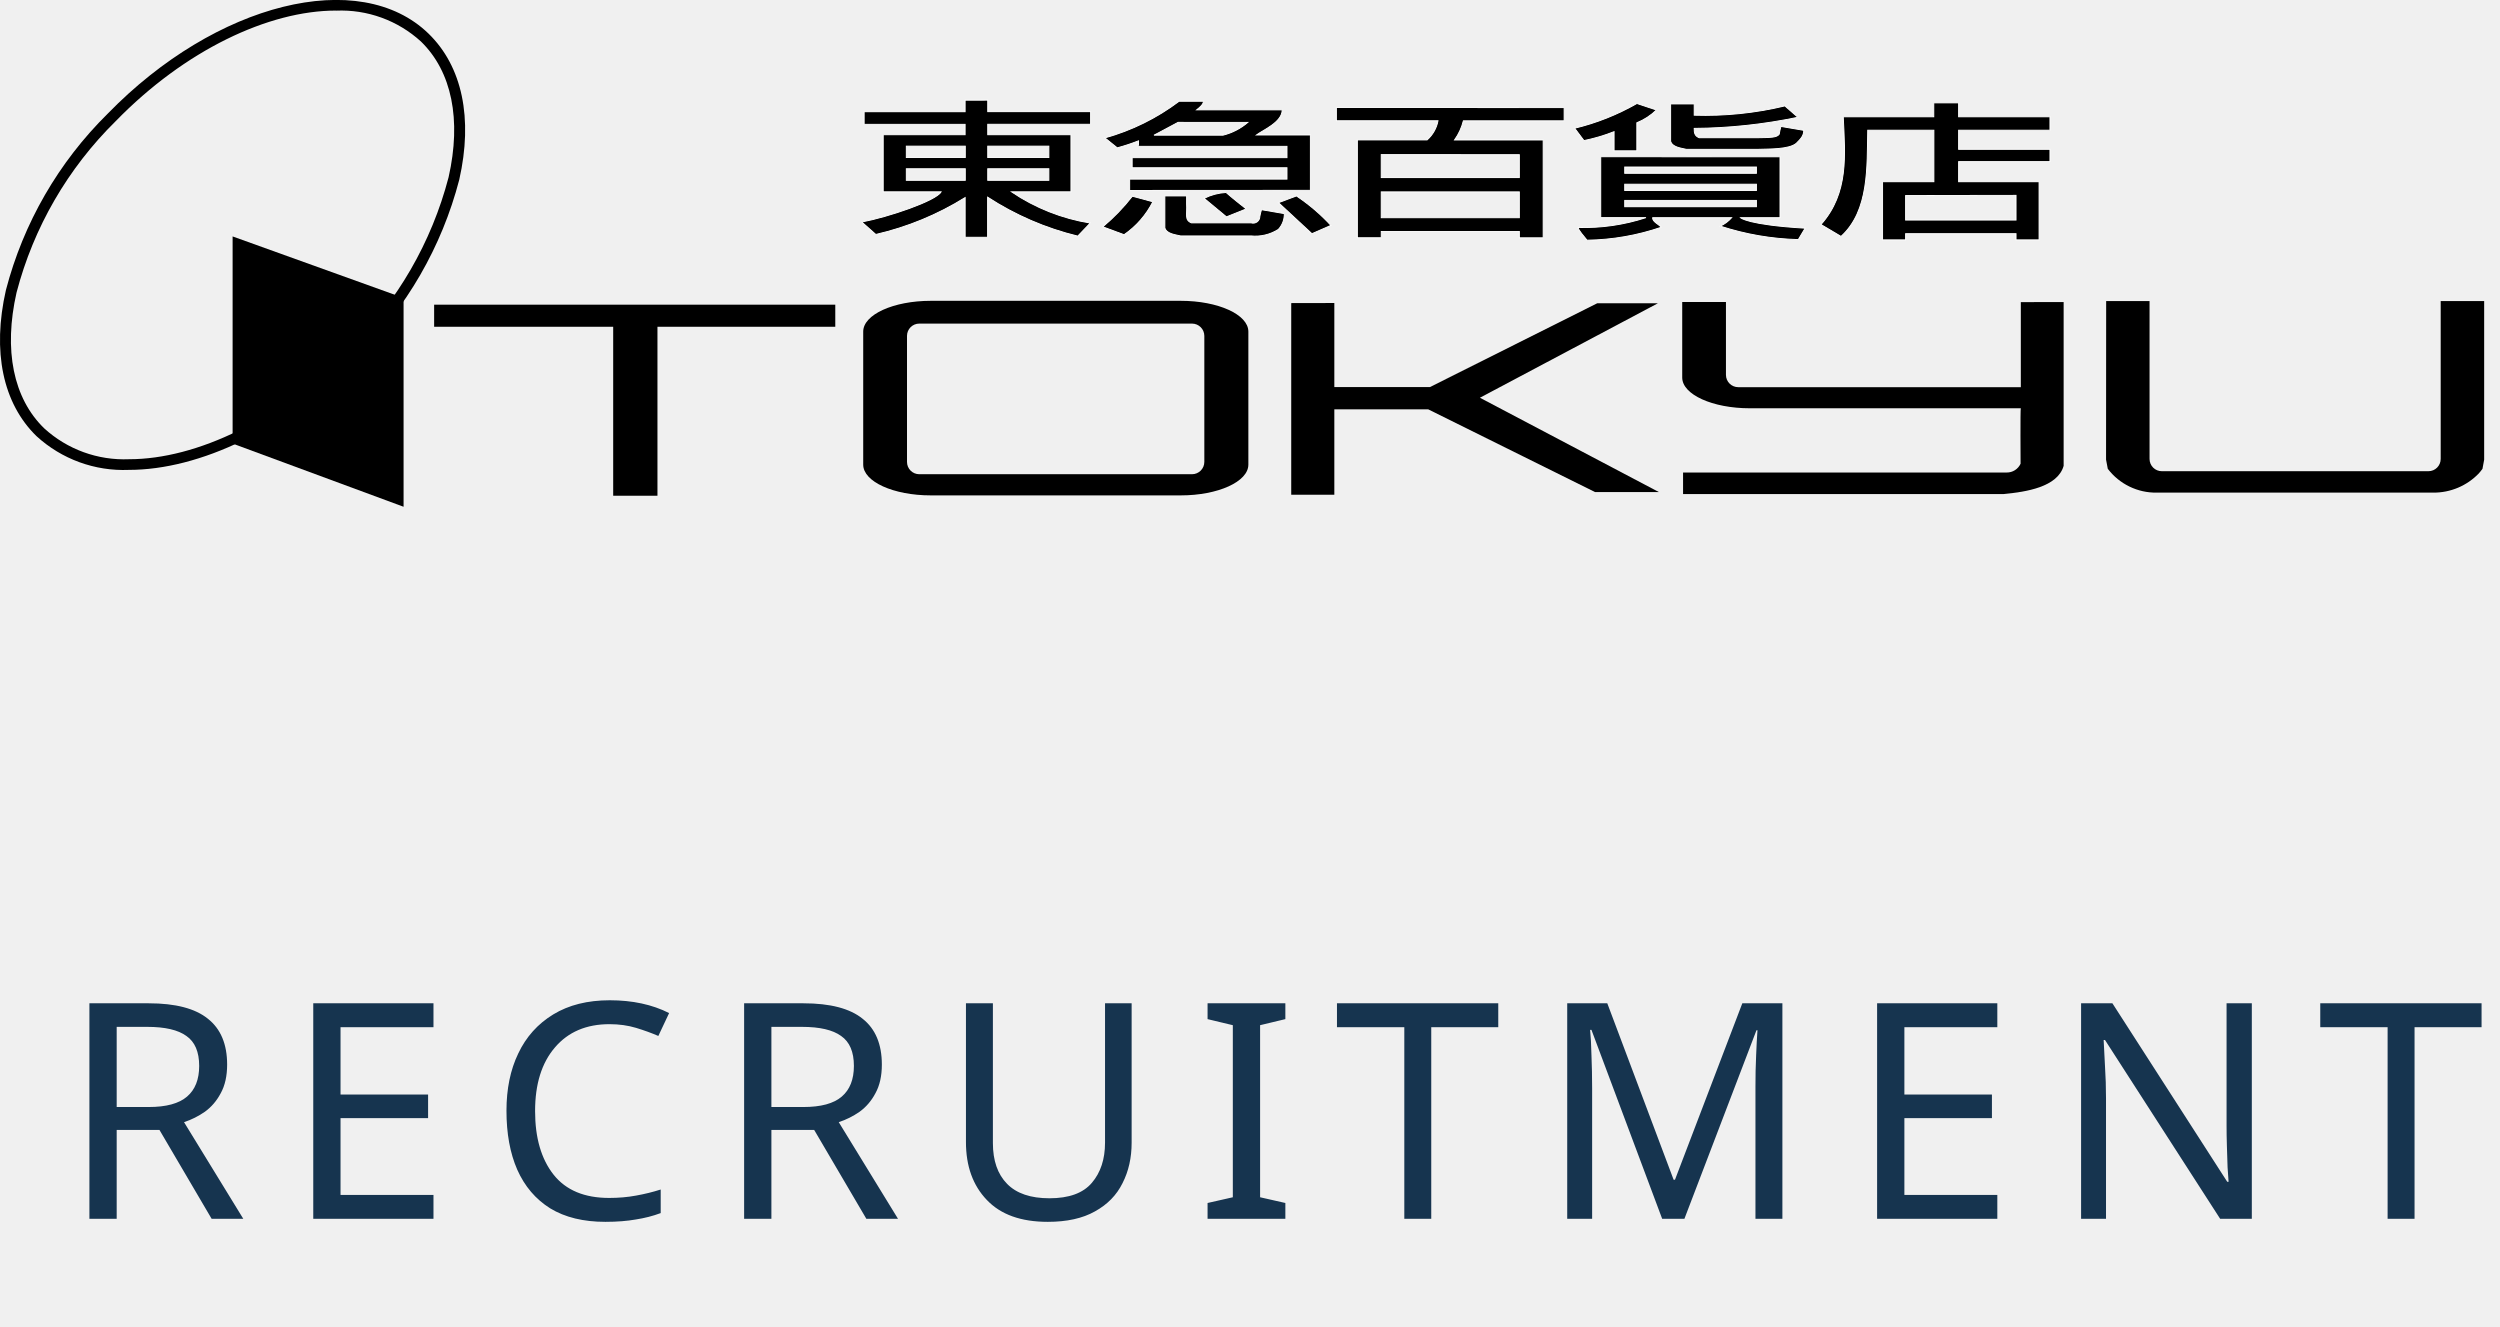
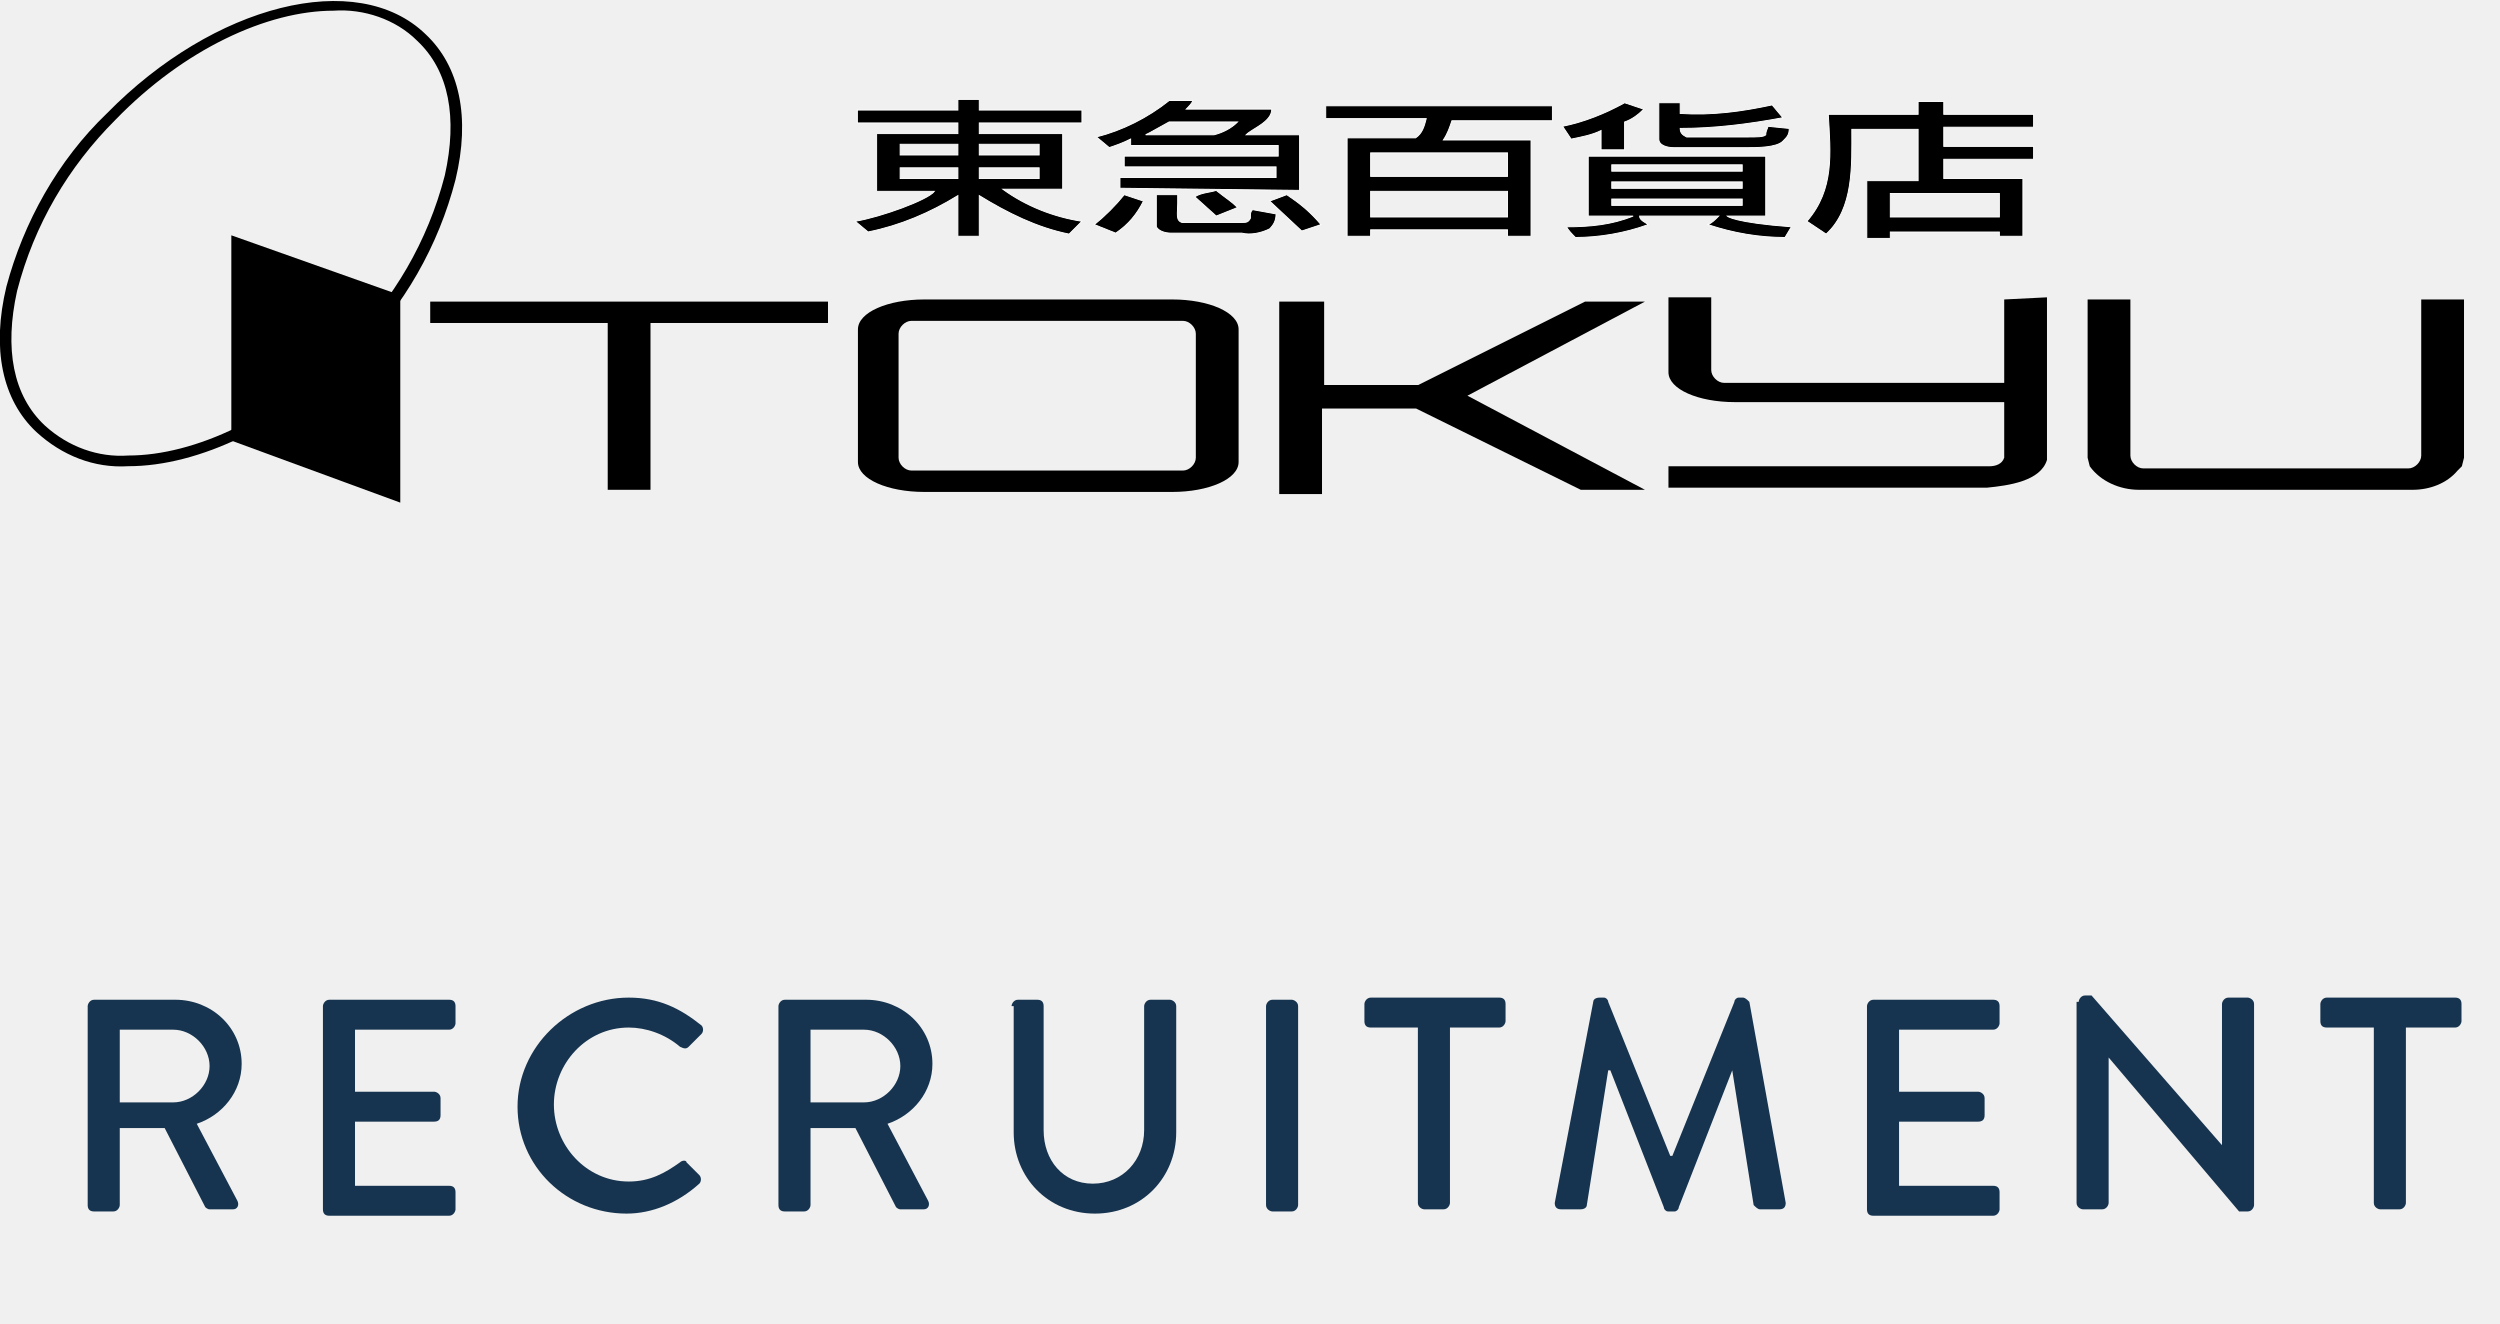
- <svg xmlns="http://www.w3.org/2000/svg" width="116" height="61.553" viewBox="0 0 116 61.553">
-   <g id="グループ_3199" data-name="グループ 3199" transform="translate(-26 -37.352)">
-     <text id="RECRUITMENT" transform="translate(85 93.905)" fill="#16344f" font-size="14" font-family="BrandonGrotesque-Medium, Brandon Grotesque" font-weight="500" letter-spacing="0.12em">
-       <tspan x="-56.21" y="0">RECRUITMENT</tspan>
-     </text>
-     <g id="グループ_3019" data-name="グループ 3019" transform="translate(7.417 -341.545)">
-       <path id="パス_667" data-name="パス 667" d="M279.3,439.605v3.9h4.437l7.765-3.89h2.815L286.055,444l8.307,4.378H291.4l-7.744-3.84H279.3V448.5h-2v-8.891Z" transform="translate(-198.804 -46.648)" />
-       <path id="パス_668" data-name="パス 668" d="M124.175,439.938v1.025h-8.251v7.84H113.87v-7.84h-8.308v-1.025Z" transform="translate(-66.835 -46.904)" />
-       <g id="グループ_3020" data-name="グループ 3020" transform="translate(18.583 378.897)">
-         <path id="パス_669" data-name="パス 669" d="M24.561,400.7a5.974,5.974,0,0,1-4.282-1.564h0c-1.564-1.521-2.069-3.928-1.422-6.778a17.8,17.8,0,0,1,4.73-8.193c5.014-5.149,11.69-6.812,14.882-3.706,1.564,1.521,2.069,3.928,1.423,6.778a17.8,17.8,0,0,1-4.729,8.194C31.86,398.824,27.835,400.7,24.561,400.7Zm9.611-21.312c-3.124,0-7.013,1.836-10.221,5.131a17.286,17.286,0,0,0-4.6,7.951c-.606,2.671-.151,4.908,1.281,6.3h0a5.5,5.5,0,0,0,3.942,1.435c3.124,0,7.013-1.835,10.223-5.13a17.284,17.284,0,0,0,4.6-7.952c.605-2.671.15-4.908-1.282-6.3A5.5,5.5,0,0,0,34.173,379.391Z" transform="translate(-18.583 -378.897)" />
+ <svg xmlns="http://www.w3.org/2000/svg" version="1.1" id="レイヤー_1" x="0px" y="0px" viewBox="0 0 116.9 61.9" style="enable-background:new 0 0 116.9 61.9;" xml:space="preserve">
+   <style type="text/css">
+ 	.st0{enable-background:new    ;}
+ 	.st1{fill:#16344F;}
+ 	.st2{stroke:#FFFFFF;stroke-width:4.400000e-02;}
+ </style>
+   <g id="グループ_3199" transform="translate(-26 -37.352)">
+     <g class="st0">
+       <path class="st1" d="M30.1,84.4c0-0.1,0.1-0.3,0.3-0.3h3.8c1.7,0,3.1,1.3,3.1,3c0,1.3-0.9,2.4-2.1,2.8l1.9,3.6    c0.1,0.2,0,0.4-0.2,0.4h-1.1c-0.1,0-0.2-0.1-0.2-0.1l-1.9-3.7h-2.1v3.6c0,0.1-0.1,0.3-0.3,0.3h-0.9c-0.2,0-0.3-0.1-0.3-0.3V84.4z     M34.1,88.9c0.9,0,1.7-0.8,1.7-1.7c0-0.9-0.8-1.7-1.7-1.7h-2.5v3.4H34.1z" />
+       <path class="st1" d="M41.1,84.4c0-0.1,0.1-0.3,0.3-0.3H47c0.2,0,0.3,0.1,0.3,0.3v0.8c0,0.1-0.1,0.3-0.3,0.3h-4.4v2.9h3.7    c0.1,0,0.3,0.1,0.3,0.3v0.8c0,0.2-0.1,0.3-0.3,0.3h-3.7v3H47c0.2,0,0.3,0.1,0.3,0.3v0.8c0,0.1-0.1,0.3-0.3,0.3h-5.6    c-0.2,0-0.3-0.1-0.3-0.3V84.4z" />
+       <path class="st1" d="M55.4,84c1.4,0,2.4,0.5,3.4,1.3c0.1,0.1,0.1,0.3,0,0.4l-0.6,0.6c-0.1,0.1-0.2,0.1-0.4,0    c-0.7-0.6-1.6-0.9-2.4-0.9c-2,0-3.5,1.7-3.5,3.6s1.5,3.6,3.5,3.6c1,0,1.7-0.4,2.4-0.9c0.1-0.1,0.3-0.1,0.3,0l0.6,0.6    c0.1,0.1,0.1,0.3,0,0.4c-1,0.9-2.2,1.4-3.4,1.4c-2.8,0-5.1-2.2-5.1-5S52.6,84,55.4,84z" />
+       <path class="st1" d="M62.4,84.4c0-0.1,0.1-0.3,0.3-0.3h3.8c1.7,0,3.1,1.3,3.1,3c0,1.3-0.9,2.4-2.1,2.8l1.9,3.6    c0.1,0.2,0,0.4-0.2,0.4h-1.1c-0.1,0-0.2-0.1-0.2-0.1L66,90.1h-2.1v3.6c0,0.1-0.1,0.3-0.3,0.3h-0.9c-0.2,0-0.3-0.1-0.3-0.3V84.4z     M66.4,88.9c0.9,0,1.7-0.8,1.7-1.7c0-0.9-0.8-1.7-1.7-1.7h-2.5v3.4H66.4z" />
+       <path class="st1" d="M73.3,84.4c0-0.1,0.1-0.3,0.3-0.3h0.9c0.2,0,0.3,0.1,0.3,0.3v5.8c0,1.4,0.9,2.5,2.3,2.5    c1.4,0,2.4-1.1,2.4-2.5v-5.8c0-0.1,0.1-0.3,0.3-0.3h0.9c0.1,0,0.3,0.1,0.3,0.3v5.9c0,2.1-1.6,3.8-3.8,3.8c-2.2,0-3.8-1.7-3.8-3.8    V84.4z" />
+       <path class="st1" d="M85.2,84.4c0-0.1,0.1-0.3,0.3-0.3h0.9c0.1,0,0.3,0.1,0.3,0.3v9.3c0,0.1-0.1,0.3-0.3,0.3h-0.9    c-0.1,0-0.3-0.1-0.3-0.3V84.4z" />
+       <path class="st1" d="M92.4,85.4h-2.3c-0.2,0-0.3-0.1-0.3-0.3v-0.8c0-0.1,0.1-0.3,0.3-0.3h6c0.2,0,0.3,0.1,0.3,0.3v0.8    c0,0.1-0.1,0.3-0.3,0.3h-2.3v8.2c0,0.1-0.1,0.3-0.3,0.3h-0.9c-0.1,0-0.3-0.1-0.3-0.3V85.4z" />
+       <path class="st1" d="M100.5,84.2c0-0.1,0.1-0.2,0.3-0.2h0.2c0.1,0,0.2,0.1,0.2,0.2l2.9,7.2h0.1l2.9-7.2c0-0.1,0.1-0.2,0.2-0.2h0.2    c0.1,0,0.2,0.1,0.3,0.2l1.7,9.4c0,0.2-0.1,0.3-0.3,0.3h-0.9c-0.1,0-0.2-0.1-0.3-0.2l-1-6.3c0,0,0,0,0,0l-2.5,6.4    c0,0.1-0.1,0.2-0.2,0.2H104c-0.1,0-0.2-0.1-0.2-0.2l-2.5-6.4c0,0,0,0-0.1,0l-1,6.3c0,0.1-0.1,0.2-0.3,0.2H99    c-0.2,0-0.3-0.1-0.3-0.3L100.5,84.2z" />
+       <path class="st1" d="M113.3,84.4c0-0.1,0.1-0.3,0.3-0.3h5.6c0.2,0,0.3,0.1,0.3,0.3v0.8c0,0.1-0.1,0.3-0.3,0.3h-4.4v2.9h3.7    c0.1,0,0.3,0.1,0.3,0.3v0.8c0,0.2-0.1,0.3-0.3,0.3h-3.7v3h4.4c0.2,0,0.3,0.1,0.3,0.3v0.8c0,0.1-0.1,0.3-0.3,0.3h-5.6    c-0.2,0-0.3-0.1-0.3-0.3V84.4z" />
+       <path class="st1" d="M123.2,84.2c0-0.1,0.1-0.3,0.3-0.3h0.3l6.1,7h0v-6.6c0-0.1,0.1-0.3,0.3-0.3h0.9c0.1,0,0.3,0.1,0.3,0.3v9.4    c0,0.1-0.1,0.3-0.3,0.3h-0.4l-6.1-7.2h0v6.8c0,0.1-0.1,0.3-0.3,0.3h-0.9c-0.1,0-0.3-0.1-0.3-0.3V84.2z" />
+       <path class="st1" d="M137.1,85.4h-2.3c-0.2,0-0.3-0.1-0.3-0.3v-0.8c0-0.1,0.1-0.3,0.3-0.3h6c0.2,0,0.3,0.1,0.3,0.3v0.8    c0,0.1-0.1,0.3-0.3,0.3h-2.3v8.2c0,0.1-0.1,0.3-0.3,0.3h-0.9c-0.1,0-0.3-0.1-0.3-0.3V85.4z" />
+     </g>
+     <g id="グループ_3019" transform="translate(7.417 -341.545)">
+       <path id="パス_667" d="M80.5,393v3.9h4.4l7.8-3.9h2.8l-8.3,4.4l8.3,4.4h-3l-7.7-3.8h-4.4v4h-2V393L80.5,393z" />
+       <path id="パス_668" d="M57.3,393v1h-8.3v7.8H47v-7.8h-8.3v-1H57.3z" />
+       <g id="グループ_3020" transform="translate(18.583 378.897)">
+         <path id="パス_669" d="M6,21.8c-1.6,0.1-3.1-0.5-4.3-1.6l0,0c-1.6-1.5-2.1-3.9-1.4-6.8C1.1,10.4,2.7,7.5,5,5.3     c5-5.1,11.7-6.8,14.9-3.7c1.6,1.5,2.1,3.9,1.4,6.8c-0.8,3.1-2.4,5.9-4.7,8.2C13.3,19.9,9.3,21.8,6,21.8z M15.6,0.5     c-3.1,0-7,1.8-10.2,5.1c-2.2,2.2-3.8,4.9-4.6,8c-0.6,2.7-0.2,4.9,1.3,6.3l0,0c1.1,1,2.5,1.5,3.9,1.4c3.1,0,7-1.8,10.2-5.1     c2.2-2.2,3.8-4.9,4.6-8c0.6-2.7,0.2-4.9-1.3-6.3C18.5,0.9,17,0.4,15.6,0.5L15.6,0.5z" />
      </g>
-       <path id="パス_670" data-name="パス 670" d="M65.184,426.267v9.612l7.933,2.932v-9.69Z" transform="translate(-35.808 -36.4)" />
-       <path id="パス_671" data-name="パス 671" d="M458.07,439.207h-2.017v7.327a.569.569,0,0,1-.569.569h-12.37a.569.569,0,0,1-.57-.569v-7.327h-2.013l-.005,7.36.08.424a2.8,2.8,0,0,0,2.282,1.106H455.71a2.9,2.9,0,0,0,2.108-.888,2.487,2.487,0,0,0,.174-.217l.078-.424Z" transform="translate(-324.222 -46.342)" />
-       <path id="パス_672" data-name="パス 672" d="M206.27,439.164h-11.6c-1.73,0-3.135.639-3.135,1.427v6.174c0,.789,1.4,1.427,3.135,1.427h11.6c1.731,0,3.136-.638,3.136-1.427v-6.174C209.405,439.8,208,439.164,206.27,439.164Zm1.093,7.476a.572.572,0,0,1-.571.57H194.137a.569.569,0,0,1-.57-.57v-5.849a.569.569,0,0,1,.57-.57h12.655a.572.572,0,0,1,.571.57Z" transform="translate(-132.899 -46.309)" />
-       <path id="パス_673" data-name="パス 673" d="M371.326,439.4v3.947H358.215a.571.571,0,0,1-.571-.57v-3.383h-2.029V442.9c0,.788,1.406,1.426,3.135,1.426h12.576v0c-.028,0-.011,2.572-.011,2.572a.7.7,0,0,1-.651.409H355.654v1h14.868c1.047-.1,2.509-.322,2.791-1.309v-7.6Z" transform="translate(-258.977 -46.485)" />
-       <g id="グループ_3023" data-name="グループ 3023" transform="translate(58.574 383.544)">
-         <path id="パス_674" data-name="パス 674" d="M197.1,398.964v.533h4.773v.587H197.1v.483h3.861v2.649H198.2a9.108,9.108,0,0,0,3.657,1.45l-.58.607a13.508,13.508,0,0,1-4.183-1.807v1.86h-1.042v-1.841a13.638,13.638,0,0,1-4.145,1.711l-.652-.578c1.241-.236,3.44-.981,3.682-1.4h-2.687v-2.649h3.8v-.483h-4.685V399.5h4.685v-.533Zm0,2.133v.53h2.836v-.53Zm-3.778,0v.53h2.736v-.53Zm3.778,1.048v.54h2.836v-.54Zm-3.778,0v.54h2.736v-.54Z" transform="translate(-191.26 -398.964)" stroke="#fff" stroke-width="0.044" />
-         <g id="グループ_3021" data-name="グループ 3021" transform="translate(11.178 0.055)">
-           <path id="パス_675" data-name="パス 675" d="M252.967,418.495c.033.5-.108.75.226.887h2.772a.312.312,0,0,0,.4-.3,2.687,2.687,0,0,1,.077-.312l1.059.181a1.034,1.034,0,0,1-.277.735,1.991,1.991,0,0,1-1.277.3h-3.263c-.258-.059-.647-.1-.726-.373v-1.481h1.01Z" transform="translate(-249.078 -413.742)" stroke="#fff" stroke-width="0.044" />
-           <path id="パス_676" data-name="パス 676" d="M275.553,418.152a8.87,8.87,0,0,1,1.6,1.367l-.883.385-1.551-1.439Z" transform="translate(-266.567 -413.763)" stroke="#fff" stroke-width="0.044" />
-           <path id="パス_677" data-name="パス 677" d="M241.851,418.475a4.108,4.108,0,0,1-1.336,1.53l-.988-.367a9.281,9.281,0,0,0,1.37-1.418Z" transform="translate(-239.527 -413.816)" stroke="#fff" stroke-width="0.044" />
-           <path id="パス_678" data-name="パス 678" d="M241.089,403.338v-.524h7.3v-.529h-7.184v-.468h7.184v-.525H241.5c0,.01,0-.256,0-.256a9.357,9.357,0,0,1-.986.325l-.574-.462a10.324,10.324,0,0,0,3.443-1.7h1.13c0,.149-.18.291-.316.4h3.97c.007.57-.908.947-1.2,1.167h2.508v2.567Zm4.474.094c.477.415.635.517.934.764l-.918.366-1.036-.859a2.593,2.593,0,0,1,1.02-.271m-2.229-3.253-.923.494-.193.1h3.205a2.832,2.832,0,0,0,1.148-.593Z" transform="translate(-239.842 -399.203)" stroke="#fff" stroke-width="0.044" />
+       <path id="パス_670" d="M29.4,389.9v9.6l7.9,2.9v-9.7L29.4,389.9z" />
+       <path id="パス_671" d="M133.8,392.9h-2v7.3c0,0.3-0.3,0.6-0.6,0.6l0,0h-12.4c-0.3,0-0.6-0.3-0.6-0.6c0,0,0,0,0,0v-7.3h-2l0,7.4    l0.1,0.4c0.5,0.7,1.4,1.1,2.3,1.1h12.8c0.8,0,1.6-0.3,2.1-0.9c0.1-0.1,0.1-0.1,0.2-0.2l0.1-0.4V392.9z" />
+       <path id="パス_672" d="M73.4,392.9H61.8c-1.7,0-3.1,0.6-3.1,1.4v6.2c0,0.8,1.4,1.4,3.1,1.4h11.6c1.7,0,3.1-0.6,3.1-1.4v-6.2    C76.5,393.5,75.1,392.9,73.4,392.9z M74.5,400.3c0,0.3-0.3,0.6-0.6,0.6H61.2c-0.3,0-0.6-0.3-0.6-0.6c0,0,0,0,0,0v-5.8    c0-0.3,0.3-0.6,0.6-0.6c0,0,0,0,0,0h12.7c0.3,0,0.6,0.3,0.6,0.6L74.5,400.3z" />
+       <path id="パス_673" d="M112.3,392.9v3.9H99.2c-0.3,0-0.6-0.3-0.6-0.6v-3.4h-2v3.5c0,0.8,1.4,1.4,3.1,1.4h12.6l0,0    c0,0,0,2.6,0,2.6c-0.1,0.3-0.4,0.4-0.7,0.4h-15v1h14.9c1-0.1,2.5-0.3,2.8-1.3v-7.6L112.3,392.9z" />
+       <g id="グループ_3023" transform="translate(58.574 383.544)">
+         <path id="パス_674" class="st2" d="M5.8,0v0.5h4.8v0.6H5.8v0.5h3.9v2.6H6.9C8,5,9.3,5.5,10.6,5.7L10,6.3C8.5,6,7.1,5.3,5.8,4.5     v1.9h-1V4.5C3.5,5.3,2.1,5.9,0.6,6.2L0,5.7c1.2-0.2,3.4-1,3.7-1.4H1V1.6h3.8V1.1H0.1V0.5h4.7V0L5.8,0z M5.8,2.1v0.5h2.8V2.1H5.8z      M2.1,2.1v0.5h2.7V2.1H2.1z M5.8,3.2v0.5h2.8V3.2H5.8z M2.1,3.2v0.5h2.7V3.2H2.1z" />
+         <g id="グループ_3021" transform="translate(11.178 0.055)">
+           <path id="パス_675" class="st2" d="M3.9,4.8c0,0.5-0.1,0.8,0.2,0.9h2.8c0.2,0,0.3,0,0.4-0.2c0,0,0-0.1,0-0.1      c0-0.1,0-0.2,0.1-0.3l1.1,0.2c0,0.3-0.1,0.5-0.3,0.7C7.8,6.2,7.3,6.3,6.9,6.2H3.6C3.3,6.2,3,6.1,2.9,5.9V4.4h1L3.9,4.8z" />
+           <path id="パス_676" class="st2" d="M9,4.4c0.6,0.4,1.1,0.8,1.6,1.4L9.7,6.1L8.2,4.7L9,4.4z" />
+           <path id="パス_677" class="st2" d="M2.3,4.7C2,5.3,1.6,5.8,1,6.2L0,5.8c0.5-0.4,1-0.9,1.4-1.4L2.3,4.7z" />
+           <path id="パス_678" class="st2" d="M1.2,4.1V3.6h7.3V3.1H1.4V2.6h7.2V2.1H1.7c0,0,0-0.3,0-0.3C1.3,2,1,2.1,0.7,2.2L0.1,1.7      C1.3,1.4,2.5,0.8,3.5,0h1.1c0,0.1-0.2,0.3-0.3,0.4h4c0,0.6-0.9,0.9-1.2,1.2h2.5v2.6L1.2,4.1z M5.7,4.2C6.2,4.6,6.4,4.7,6.7,5      L5.7,5.4l-1-0.9C5,4.3,5.4,4.3,5.7,4.2 M3.5,1L2.6,1.5L2.4,1.6h3.2C6,1.5,6.4,1.3,6.7,1L3.5,1z" />
        </g>
-         <path id="パス_679" data-name="パス 679" d="M296.894,400.453v.613h-4.675a2.681,2.681,0,0,1-.411.891h4.113v4.537h-1.105V406.2h-6.408v.291H287.3v-4.537h3.235a1.591,1.591,0,0,0,.507-.891h-4.716v-.613Zm-8.487,2.181V403.7h6.408v-1.062Zm0,1.731v1.2h6.408v-1.2Z" transform="translate(-264.309 -400.108)" stroke="#fff" stroke-width="0.044" />
-         <g id="グループ_3022" data-name="グループ 3022" transform="translate(33.075 0.158)">
-           <path id="パス_680" data-name="パス 680" d="M335.9,400.953v.887h1.056v-1.3a2.819,2.819,0,0,0,.912-.594l-.912-.3a10.985,10.985,0,0,1-2.885,1.146l.431.575A8.342,8.342,0,0,0,335.9,400.953Z" transform="translate(-334.073 -399.648)" stroke="#fff" stroke-width="0.044" />
-           <path id="パス_681" data-name="パス 681" d="M358.407,400.762a3.135,3.135,0,0,0-.08.36c-.107.155-.405.155-.928.163H354.61c-.2-.083-.231-.222-.228-.432a24.332,24.332,0,0,0,4.813-.515l-.605-.528a15.879,15.879,0,0,1-4.207.432v-.525h-1.094v1.733c.079.274.466.314.724.374h3.366c.453-.019,1.411.013,1.745-.281.2-.2.343-.343.343-.6Z" transform="translate(-348.838 -399.701)" stroke="#fff" stroke-width="0.044" />
-           <path id="パス_682" data-name="パス 682" d="M344.134,410.312v2.825H342.3s.322.331,3,.488l-.317.529a12.689,12.689,0,0,1-3.619-.624,1.667,1.667,0,0,0,.527-.393h-3.665c-.019.185.285.308.4.445a11.119,11.119,0,0,1-3.445.6c-.118-.158-.4-.451-.414-.59a9.245,9.245,0,0,0,3.149-.457h-2.1v-2.825Zm-7.205.473v.293h6.111v-.293Zm0,.8v.292h6.111v-.292Zm0,.75v.293h6.111v-.293Z" transform="translate(-334.608 -407.842)" stroke="#fff" stroke-width="0.044" />
+         <path id="パス_679" class="st2" d="M32.6,0.3V1h-4.7c-0.1,0.3-0.2,0.6-0.4,0.9h4.1v4.5h-1.1V6.1h-6.4v0.3H23V1.8h3.2     c0.3-0.2,0.4-0.5,0.5-0.9H22V0.3L32.6,0.3z M24.1,2.5v1.1h6.4V2.5L24.1,2.5z M24.1,4.3v1.2h6.4V4.3H24.1z" />
+         <g id="グループ_3022" transform="translate(33.075 0.158)">
+           <path id="パス_680" class="st2" d="M1.8,1.3v0.9h1.1V0.9c0.3-0.1,0.6-0.3,0.9-0.6L2.9,0C2,0.5,1,0.9,0,1.1l0.4,0.6      C0.9,1.6,1.4,1.5,1.8,1.3z" />
+           <path id="パス_681" class="st2" d="M9.6,1.1c0,0.1-0.1,0.2-0.1,0.4C9.4,1.6,9.1,1.6,8.6,1.6H5.8C5.6,1.5,5.5,1.4,5.5,1.2      c1.6,0,3.2-0.2,4.8-0.5L9.8,0.1C8.4,0.4,7,0.6,5.5,0.5V0H4.5v1.7C4.5,2,4.9,2.1,5.2,2.1h3.4c0.5,0,1.4,0,1.7-0.3      c0.2-0.2,0.3-0.3,0.3-0.6L9.6,1.1z" />
+           <path id="パス_682" class="st2" d="M9.5,2.5v2.8H7.7c0,0,0.3,0.3,3,0.5l-0.3,0.5c-1.2,0-2.4-0.2-3.6-0.6      C7,5.6,7.1,5.5,7.3,5.3H3.6c0,0.2,0.3,0.3,0.4,0.4C2.9,6.1,1.7,6.3,0.6,6.3C0.5,6.2,0.2,5.9,0.2,5.8c1.1,0,2.1-0.1,3.1-0.5H1.2      V2.5L9.5,2.5z M2.3,2.9v0.3h6.1V2.9H2.3z M2.3,3.7V4h6.1V3.7H2.3z M2.3,4.5v0.3h6.1V4.5H2.3z" />
        </g>
-         <path id="パス_683" data-name="パス 683" d="M389.794,399.508v.645h4.238v.624h-4.238v.886h4.238v.569h-4.238v.934h3.733v2.7h-1.069v-.289h-5.124v.289h-1.069v-2.7h2.381v-2.389h-3.069c-.038,1.691.078,3.73-1.239,4.928l-.932-.552c1.3-1.466,1.118-3.217,1.035-5h4.2v-.645Zm-2.46,4.3v1.137h5.124V403.8Z" transform="translate(-338.905 -399.382)" stroke="#fff" stroke-width="0.044" />
+         <path id="パス_683" class="st2" d="M50.9,0.1v0.6h4.2v0.6h-4.2v0.9h4.2v0.6h-4.2v0.9h3.7v2.7h-1.1V6.2h-5.1v0.3h-1.1V3.8h2.4     V1.4h-3.1c0,1.7,0.1,3.7-1.2,4.9l-0.9-0.6c1.3-1.5,1.1-3.2,1-5h4.2V0.1L50.9,0.1z M48.4,4.4v1.1h5.1V4.4L48.4,4.4z" />
      </g>
    </g>
  </g>
</svg>
